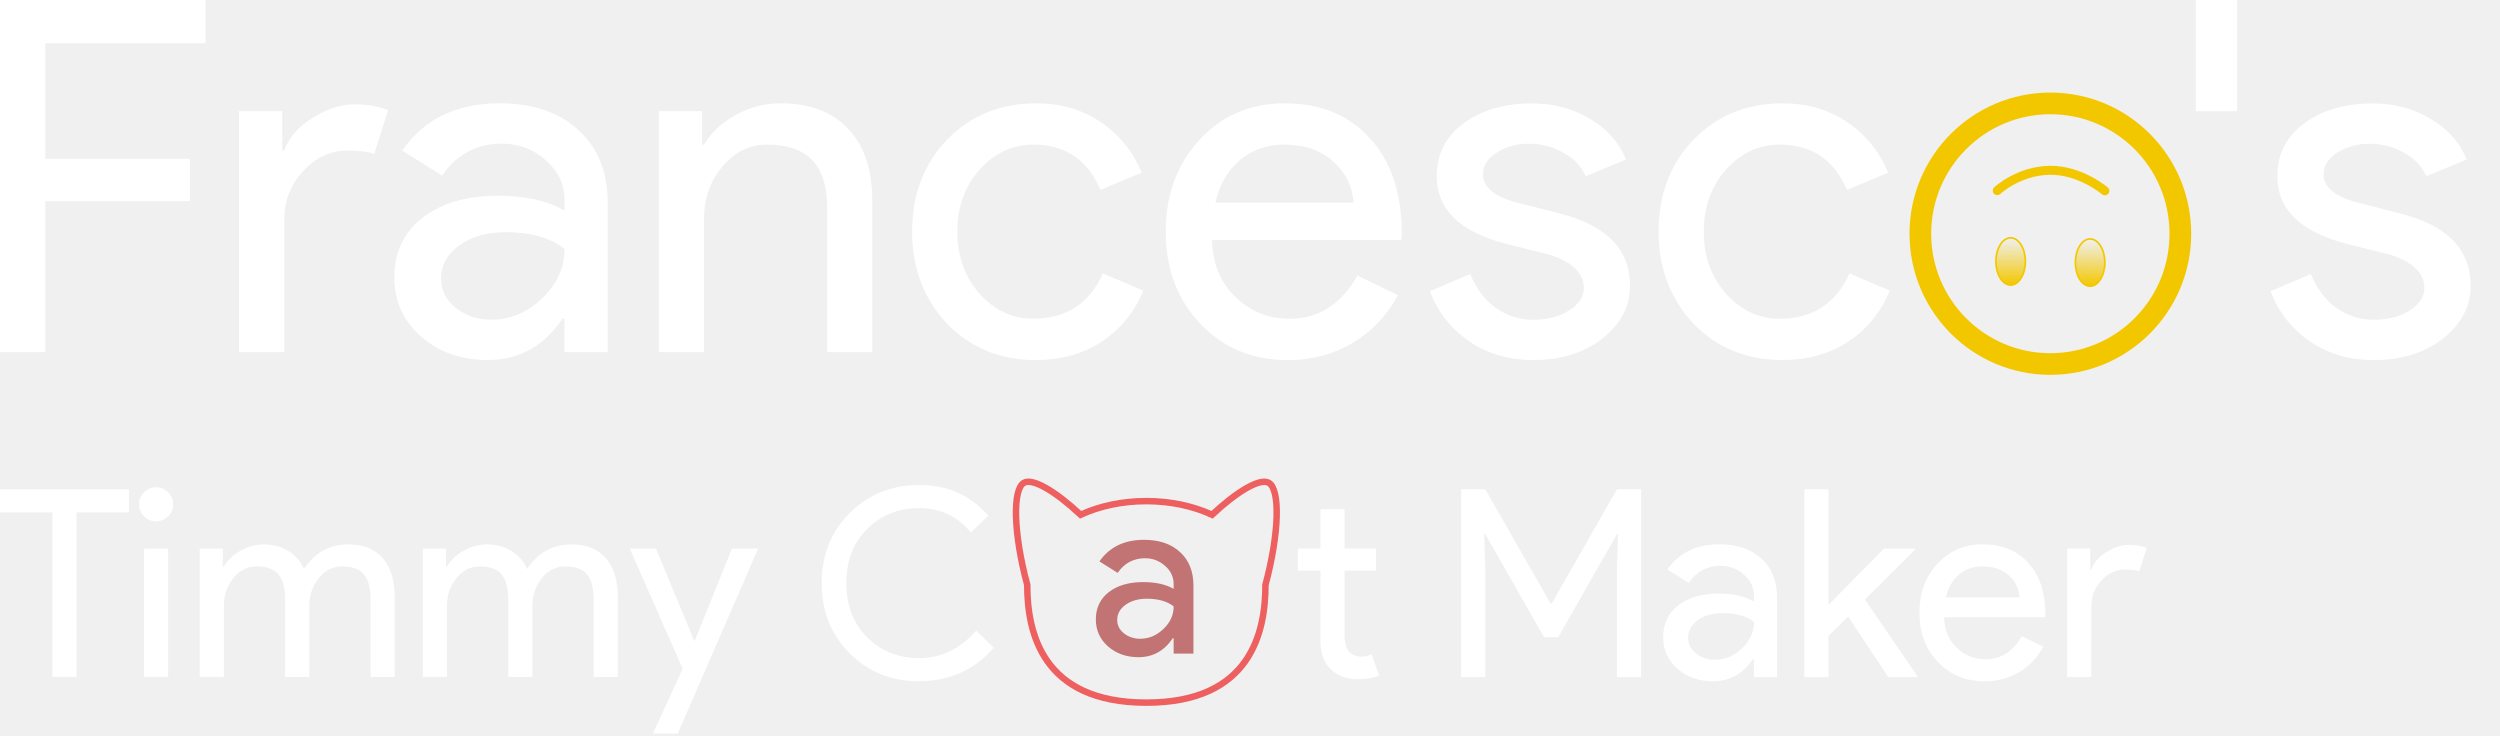
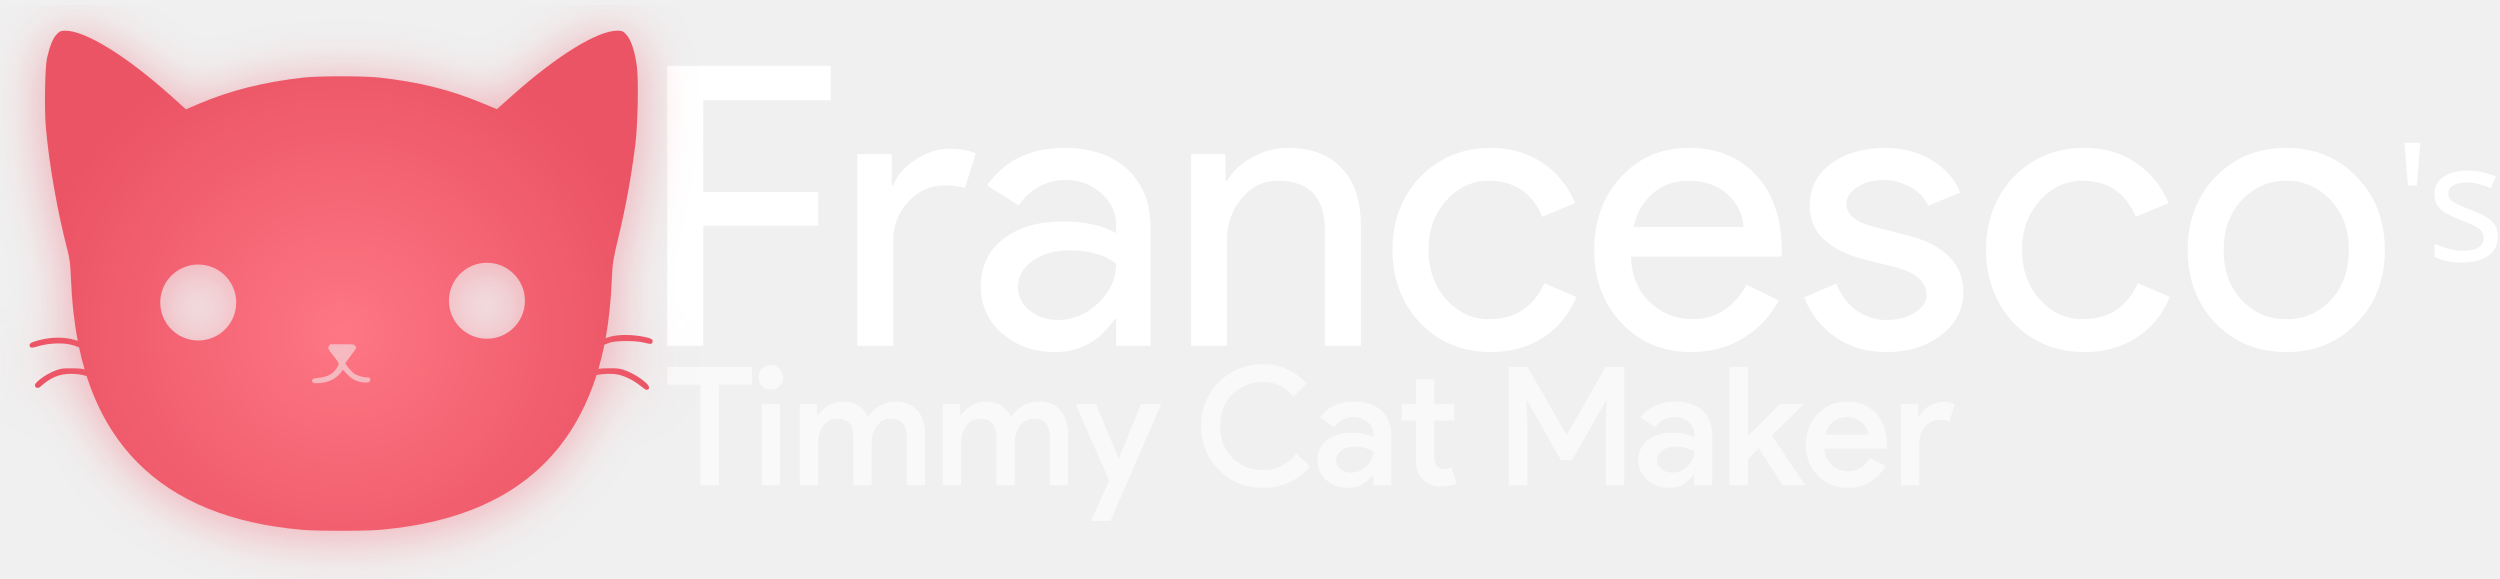
- <svg xmlns="http://www.w3.org/2000/svg" xmlns:xlink="http://www.w3.org/1999/xlink" width="425" height="125" viewBox="0 0 210 297" version="1.1" id="svg8">
-   <defs id="defs2">
-     <rect id="rect63" height="21.01" width="71.969" y="33.079" x="1.639" />
-     <rect id="rect1025" height="255.06" width="248.788" y="162.881" x="155.396" />
-     <rect id="rect19" height="46.398" width="196.817" y="141.065" x="7.109" />
-     <linearGradient xlink:href="#linearGradient887" id="linearGradient889" x1="157.645" y1="163.7" x2="157.66" y2="160.31" gradientUnits="userSpaceOnUse" gradientTransform="matrix(0.4598292,0,0,0.4598292,-0.04898124,-47.75449)" />
-     <linearGradient id="linearGradient887">
-       <stop style="stop-color:#f3c700;stop-opacity:1;" offset="0" id="stop883" />
-       <stop style="stop-color:#f3c700;stop-opacity:0;" offset="1" id="stop885" />
+ <svg xmlns="http://www.w3.org/2000/svg" xmlns:xlink="http://www.w3.org/1999/xlink" width="605" height="140" viewBox="0 0 210 297" version="1.1" id="svg81">
+   <defs id="defs75">
+     <linearGradient id="linearGradient997">
+       <stop id="stop993" offset="0" style="stop-color:#fe7684;stop-opacity:1" />
+       <stop id="stop995" offset="1" style="stop-color:#eb5465;stop-opacity:1" />
    </linearGradient>
-     <linearGradient gradientUnits="userSpaceOnUse" y2="160.31" x2="157.66" y1="163.7" x1="157.645" id="linearGradient889-7" xlink:href="#linearGradient887" gradientTransform="matrix(0.4598292,0,0,0.4598292,-2.666752,-47.79105)" />
+     <filter style="color-interpolation-filters:sRGB;" id="filter1887">
+       <feFlood flood-opacity="0.498" flood-color="rgb(0,0,0)" result="flood" id="feFlood1877" />
+       <feComposite in="SourceGraphic" in2="flood" operator="in" result="composite1" id="feComposite1879" />
+       <feGaussianBlur in="composite1" stdDeviation="22.755" result="blur" id="feGaussianBlur1881" />
+       <feOffset dx="4.57967e-15" dy="6" result="offset" id="feOffset1883" />
+       <feComposite in="SourceGraphic" in2="offset" operator="over" result="composite2" id="feComposite1885" />
+     </filter>
+     <filter id="filter1887-8" style="color-interpolation-filters:sRGB">
+       <feFlood id="feFlood1877-8" result="flood" flood-color="rgb(0,0,0)" flood-opacity="0.498" />
+       <feComposite id="feComposite1879-6" result="composite1" operator="in" in2="flood" in="SourceGraphic" />
+       <feGaussianBlur id="feGaussianBlur1881-8" result="blur" stdDeviation="22.755" in="composite1" />
+       <feOffset id="feOffset1883-4" result="offset" dy="6" dx="4.57967e-15" />
+       <feComposite id="feComposite1885-4" result="composite2" operator="over" in2="offset" in="SourceGraphic" />
+     </filter>
+     <filter style="color-interpolation-filters:sRGB" id="filter1887-8-5">
+       <feFlood flood-opacity="0.498" flood-color="rgb(0,0,0)" result="flood" id="feFlood1877-8-4" />
+       <feComposite in="SourceGraphic" in2="flood" operator="in" result="composite1" id="feComposite1879-6-8" />
+       <feGaussianBlur in="composite1" stdDeviation="22.755" result="blur" id="feGaussianBlur1881-8-3" />
+       <feOffset dx="4.57967e-15" dy="6" result="offset" id="feOffset1883-4-6" />
+       <feComposite in="SourceGraphic" in2="offset" operator="over" result="composite2" id="feComposite1885-4-5" />
+     </filter>
+     <radialGradient gradientUnits="userSpaceOnUse" gradientTransform="matrix(0,-0.9642922,0.9968838,2.3374657e-8,-7.592465,160.1692)" r="75.402" fy="90.826" fx="82.735" cy="90.826" cx="82.735" id="radialGradient999" xlink:href="#linearGradient997" />
+     <filter id="filter1026" style="color-interpolation-filters:sRGB;">
+       <feFlood id="feFlood1016" result="flood" flood-color="rgb(0,0,0)" flood-opacity="0.498" />
+       <feComposite id="feComposite1018" result="composite1" operator="in" in2="flood" in="SourceGraphic" />
+       <feGaussianBlur id="feGaussianBlur1020" result="blur" stdDeviation="6.587" in="composite1" />
+       <feOffset id="feOffset1022" result="offset" dy="1.2" dx="4.57967e-15" />
+       <feComposite id="feComposite1024" result="composite2" operator="over" in2="offset" in="SourceGraphic" />
+     </filter>
  </defs>
  <g id="layer1">
-     <g transform="matrix(5.872635,0,0,5.872635,-420.9375,1.3863858e-5)" style="font-style:normal;font-variant:normal;font-weight:normal;font-stretch:normal;font-size:18.795px;line-height:1.25;font-family:'Product Sans';-inkscape-font-specification:'Product Sans';fill:#ffffff;stroke-width:0.881" id="text25" aria-label="Lottie Cat Maker">
-       <g style="font-size:8.991px;line-height:1.25;font-family:'Product Sans';-inkscape-font-specification:'Product Sans';white-space:pre;shape-inside:url(#rect63)" id="text61" transform="matrix(2.087732,0,0,2.087732,-3.871599,-37.75959)" aria-label="Timmy">
-         <ellipse ry="4.293" rx="4.283" cy="25.786" cx="71.119" id="path847" style="fill:#ffffff;fill-opacity:0;fill-rule:evenodd;stroke:#f3c700;stroke-width:0.714;stroke-linecap:round;stroke-linejoin:round;stroke-miterlimit:4;stroke-dasharray:none;stroke-opacity:1" />
-         <ellipse style="fill:url(#linearGradient889);fill-opacity:1;fill-rule:evenodd;stroke:#f3c700;stroke-width:0.056;stroke-linecap:round;stroke-linejoin:round;stroke-miterlimit:4;stroke-dasharray:none;stroke-opacity:1" id="path859-5" cx="72.429" cy="26.737" rx="0.485" ry="0.778" />
-         <path id="path1124" d="m 69.37,24.366 c 0,0 0.705,-0.66 1.743,-0.669 0.998,-0.009 1.801,0.676 1.801,0.676 v 0" style="fill:none;stroke:#f3c700;stroke-width:0.296;stroke-linecap:round;stroke-linejoin:round;stroke-miterlimit:4;stroke-dasharray:none;stroke-opacity:1" />
-         <path style="font-style:normal;font-variant:normal;font-weight:normal;font-stretch:normal;font-size:8.991px;line-height:1.25;font-family:'Product Sans';-inkscape-font-specification:'Product Sans';white-space:pre;shape-inside:url(#rect63);fill:#ffffff;stroke-width:0.846" d="M 6.091,34.968 V 40.388 H 5.297 V 34.968 H 3.57 v -0.76 h 4.247 v 0.76 z" id="path67" />
-         <path style="font-style:normal;font-variant:normal;font-weight:normal;font-stretch:normal;font-size:8.991px;line-height:1.25;font-family:'Product Sans';-inkscape-font-specification:'Product Sans';white-space:pre;shape-inside:url(#rect63);fill:#ffffff;stroke-width:0.846" d="m 9.274,34.7 q 0,0.233 -0.164,0.397 -0.164,0.164 -0.397,0.164 -0.233,0 -0.397,-0.164 -0.164,-0.164 -0.164,-0.397 0,-0.233 0.164,-0.397 0.164,-0.164 0.397,-0.164 0.233,0 0.397,0.164 0.164,0.164 0.164,0.397 z m -0.164,1.459 v 4.229 h -0.794 v -4.229 z" id="path69" />
-         <path style="font-style:normal;font-variant:normal;font-weight:normal;font-stretch:normal;font-size:8.991px;line-height:1.25;font-family:'Product Sans';-inkscape-font-specification:'Product Sans';white-space:pre;shape-inside:url(#rect63);fill:#ffffff;stroke-width:0.846" d="m 10.945,40.388 h -0.794 v -4.229 h 0.76 v 0.587 h 0.035 q 0.181,-0.311 0.552,-0.518 0.38,-0.207 0.751,-0.207 0.466,0 0.82,0.216 0.354,0.216 0.518,0.596 0.527,-0.811 1.459,-0.811 0.734,0 1.131,0.449 0.397,0.449 0.397,1.277 v 2.641 h -0.794 v -2.52 q 0,-0.596 -0.216,-0.854 -0.216,-0.268 -0.725,-0.268 -0.457,0 -0.768,0.388 -0.311,0.388 -0.311,0.915 v 2.339 H 12.965 v -2.52 q 0,-0.596 -0.216,-0.854 -0.216,-0.268 -0.725,-0.268 -0.457,0 -0.768,0.388 -0.311,0.388 -0.311,0.915 z" id="path71" />
-         <path style="font-style:normal;font-variant:normal;font-weight:normal;font-stretch:normal;font-size:8.991px;line-height:1.25;font-family:'Product Sans';-inkscape-font-specification:'Product Sans';white-space:pre;shape-inside:url(#rect63);fill:#ffffff;stroke-width:0.846" d="m 18.295,40.388 h -0.794 v -4.229 h 0.76 v 0.587 h 0.035 q 0.181,-0.311 0.552,-0.518 0.38,-0.207 0.751,-0.207 0.466,0 0.82,0.216 0.354,0.216 0.518,0.596 0.527,-0.811 1.459,-0.811 0.734,0 1.131,0.449 0.397,0.449 0.397,1.277 v 2.641 h -0.794 v -2.52 q 0,-0.596 -0.216,-0.854 -0.216,-0.268 -0.725,-0.268 -0.457,0 -0.768,0.388 -0.311,0.388 -0.311,0.915 v 2.339 H 20.315 v -2.52 q 0,-0.596 -0.216,-0.854 -0.216,-0.268 -0.725,-0.268 -0.457,0 -0.768,0.388 -0.311,0.388 -0.311,0.915 z" id="path73" />
-         <path style="font-style:normal;font-variant:normal;font-weight:normal;font-stretch:normal;font-size:8.991px;line-height:1.25;font-family:'Product Sans';-inkscape-font-specification:'Product Sans';white-space:pre;shape-inside:url(#rect63);fill:#ffffff;stroke-width:0.846" d="m 28.548,36.159 -2.65,6.094 h -0.82 l 0.984,-2.132 -1.744,-3.962 h 0.863 l 1.26,3.038 h 0.017 l 1.226,-3.038 z" id="path75" />
-         <path d="m 33.855,40.531 q -1.374,0 -2.299,-0.925 -0.916,-0.925 -0.916,-2.308 0,-1.383 0.916,-2.299 0.916,-0.933 2.299,-0.933 1.4,0 2.273,1.011 l -0.57,0.553 q -0.665,-0.804 -1.703,-0.804 -1.028,0 -1.72,0.691 -0.683,0.683 -0.683,1.78 0,1.098 0.683,1.78 0.691,0.691 1.72,0.691 1.08,0 1.875,-0.907 l 0.579,0.562 q -0.441,0.527 -1.08,0.821 -0.64,0.285 -1.374,0.285 z" style="font-style:normal;font-variant:normal;font-weight:normal;font-stretch:normal;font-size:18.795px;line-height:1.25;font-family:'Product Sans';-inkscape-font-specification:'Product Sans';fill:#ffffff;stroke-width:0.405" id="path925" />
-         <path d="m 48.282,40.462 q -0.519,0 -0.864,-0.32 -0.337,-0.32 -0.346,-0.89 v -2.368 h -0.743 v -0.726 h 0.743 v -1.296 h 0.795 v 1.296 h 1.037 v 0.726 h -1.037 v 2.109 q 0,0.423 0.164,0.579 0.164,0.147 0.372,0.147 0.095,0 0.181,-0.017 0.095,-0.026 0.173,-0.06 l 0.251,0.709 q -0.311,0.112 -0.726,0.112 z" style="font-style:normal;font-variant:normal;font-weight:normal;font-stretch:normal;font-size:18.795px;line-height:1.25;font-family:'Product Sans';-inkscape-font-specification:'Product Sans';fill:#ffffff;stroke-width:0.405" id="path929" />
-         <path d="m 52.502,40.393 h -0.795 v -6.188 h 0.795 l 2.152,3.768 h 0.035 l 2.152,-3.768 h 0.795 v 6.188 h -0.795 v -3.673 l 0.035,-1.037 h -0.035 l -1.936,3.396 h -0.467 l -1.936,-3.396 h -0.035 l 0.035,1.037 z" style="font-style:normal;font-variant:normal;font-weight:normal;font-stretch:normal;font-size:18.795px;line-height:1.25;font-family:'Product Sans';-inkscape-font-specification:'Product Sans';fill:#ffffff;stroke-width:0.405" id="path931" />
-         <path d="m 59.186,39.096 q 0,0.311 0.259,0.519 0.268,0.207 0.622,0.207 0.501,0 0.89,-0.372 0.398,-0.372 0.398,-0.873 -0.372,-0.294 -1.037,-0.294 -0.484,0 -0.812,0.233 -0.32,0.233 -0.32,0.579 z m 1.028,-3.077 q 0.882,0 1.391,0.475 0.51,0.467 0.51,1.288 v 2.61 h -0.761 v -0.588 h -0.035 q -0.493,0.726 -1.314,0.726 -0.7,0 -1.175,-0.415 -0.467,-0.415 -0.467,-1.037 0,-0.657 0.493,-1.046 0.501,-0.389 1.331,-0.389 0.709,0 1.167,0.259 v -0.181 q 0,-0.415 -0.328,-0.7 -0.328,-0.294 -0.769,-0.294 -0.665,0 -1.054,0.562 l -0.7,-0.441 q 0.579,-0.83 1.711,-0.83 z" style="font-style:normal;font-variant:normal;font-weight:normal;font-stretch:normal;font-size:18.795px;line-height:1.25;font-family:'Product Sans';-inkscape-font-specification:'Product Sans';fill:#ffffff;stroke-width:0.405" id="path933" />
-         <path d="m 66.737,40.393 h -0.959 l -1.322,-1.996 -0.648,0.64 v 1.357 h -0.795 v -6.188 h 0.795 v 3.811 l 1.832,-1.858 h 1.02 v 0.035 l -1.651,1.642 1.728,2.524 z" style="font-style:normal;font-variant:normal;font-weight:normal;font-stretch:normal;font-size:18.795px;line-height:1.25;font-family:'Product Sans';-inkscape-font-specification:'Product Sans';fill:#ffffff;stroke-width:0.405" id="path935" />
-         <path d="m 68.948,40.531 q -0.933,0 -1.538,-0.64 -0.605,-0.64 -0.605,-1.616 0,-0.968 0.588,-1.607 0.588,-0.648 1.504,-0.648 0.942,0 1.495,0.614 0.562,0.605 0.562,1.703 l -0.009,0.086 h -3.327 q 0.017,0.622 0.415,1.003 0.398,0.38 0.951,0.38 0.761,0 1.193,-0.761 l 0.709,0.346 q -0.285,0.536 -0.795,0.838 -0.501,0.302 -1.141,0.302 z m -1.27,-2.766 h 2.429 q -0.035,-0.441 -0.363,-0.726 -0.32,-0.294 -0.864,-0.294 -0.449,0 -0.778,0.277 -0.32,0.277 -0.423,0.743 z" style="font-style:normal;font-variant:normal;font-weight:normal;font-stretch:normal;font-size:18.795px;line-height:1.25;font-family:'Product Sans';-inkscape-font-specification:'Product Sans';fill:#ffffff;stroke-width:0.405" id="path937" />
-         <path d="m 72.467,40.393 h -0.795 v -4.235 h 0.761 v 0.691 h 0.035 q 0.121,-0.337 0.493,-0.57 0.38,-0.242 0.743,-0.242 0.346,0 0.588,0.104 l -0.242,0.769 q -0.147,-0.06 -0.467,-0.06 -0.449,0 -0.786,0.363 -0.328,0.363 -0.328,0.847 z" style="font-style:normal;font-variant:normal;font-weight:normal;font-stretch:normal;font-size:18.795px;line-height:1.25;font-family:'Product Sans';-inkscape-font-specification:'Product Sans';fill:#ffffff;stroke-width:0.405" id="path939" />
-         <g style="font-style:normal;font-variant:normal;font-weight:normal;font-stretch:normal;font-size:18.795px;line-height:1.25;font-family:'Product Sans';-inkscape-font-specification:'Product Sans';fill:#ffffff;stroke-width:0.881" id="g1021" transform="matrix(0.05819386,0,0,0.05819386,45.14434,111.4131)">
-           <g aria-label="a" id="text1023" style="font-style:normal;font-variant:normal;font-weight:normal;font-stretch:normal;font-size:200.703px;line-height:1.25;font-family:'Product Sans';-inkscape-font-specification:'Product Sans';white-space:pre;shape-inside:url(#rect1025);fill:#c27373;fill-opacity:1" transform="matrix(0.6342548,0,0,0.6342548,-196.1484,-1453.673)">
-             <path d="m 180.083,316.705 q 0,7.225 6.021,12.042 6.222,4.817 14.451,4.817 11.641,0 20.672,-8.63 9.232,-8.63 9.232,-20.271 -8.63,-6.824 -24.084,-6.824 -11.239,0 -18.866,5.419 -7.426,5.419 -7.426,13.447 z m 23.884,-71.45 q 20.472,0 32.313,11.039 11.841,10.838 11.841,29.905 v 60.612 h -17.662 v -13.648 h -0.803 q -11.44,16.859 -30.507,16.859 -16.257,0 -27.296,-9.634 -10.838,-9.634 -10.838,-24.084 0,-15.253 11.44,-24.285 11.641,-9.032 30.908,-9.032 16.458,0 27.095,6.021 v -4.215 q 0,-9.634 -7.627,-16.257 -7.627,-6.824 -17.863,-6.824 -15.454,0 -24.486,13.046 L 164.227,264.522 q 13.447,-19.267 39.739,-19.267 z" style="font-style:normal;font-variant:normal;font-weight:normal;font-stretch:normal;font-size:200.703px;font-family:'Product Sans';-inkscape-font-specification:'Product Sans';fill:#c27373;fill-opacity:1" id="path1029" />
-           </g>
-           <path id="path942" d="m 3.77,-1330.447 c 6.659,3.546 6.094,28.569 -1.774,57.814 0,26.447 -8.052,66.693 -67.431,66.693 -59.379,0 -67.431,-40.246 -67.431,-66.693 -7.869,-29.245 -8.433,-54.268 -1.774,-57.814 4.973,-2.65 17.63,4.73 31.997,18.152 10.627,-4.897 23.397,-7.734 37.209,-7.734 13.812,0 26.582,2.837 37.209,7.734 14.367,-13.422 27.024,-20.802 31.997,-18.152 z" style="fill:none;fill-opacity:1;stroke:#ee5f5f;stroke-width:3.67;stroke-miterlimit:4;stroke-dasharray:none;stroke-opacity:1" />
-           <g id="g960" />
-           <g id="g962" />
-           <g id="g964" />
-           <g id="g966" />
-           <g id="g968" />
-           <g id="g970" />
-           <g id="g972" />
-           <g id="g974" />
-           <g id="g976" />
-           <g id="g978" />
-           <g id="g980" />
-           <g id="g982" />
-           <g id="g984" />
-           <g id="g986" />
-           <g id="g988" />
-         </g>
-         <g aria-label="Francesco's " transform="matrix(1.531132,0,0,1.531132,-8.481609,-201.1497)" id="text17" style="font-style:normal;font-variant:normal;font-weight:normal;font-stretch:normal;font-size:10.583px;line-height:1.25;font-family:'Product Sans';-inkscape-font-specification:'Product Sans';white-space:pre;shape-inside:url(#rect19);fill:#ffffff;fill-opacity:1;stroke:none">
-           <path d="m 8.845,147.514 v 3.249 H 7.871 v -7.578 h 4.424 v 0.931 H 8.845 v 2.487 h 3.111 v 0.91 z" style="font-style:normal;font-variant:normal;font-weight:normal;font-stretch:normal;font-family:'Product Sans';-inkscape-font-specification:'Product Sans';fill:#ffffff" id="path27" />
-           <path d="M 13.988,150.763 H 13.014 v -5.186 h 0.931 v 0.847 h 0.042 q 0.148,-0.413 0.603,-0.698 0.466,-0.296 0.91,-0.296 0.423,0 0.72,0.127 l -0.296,0.942 q -0.18,-0.074 -0.571,-0.074 -0.55,0 -0.963,0.445 -0.402,0.445 -0.402,1.037 z" style="font-style:normal;font-variant:normal;font-weight:normal;font-stretch:normal;font-family:'Product Sans';-inkscape-font-specification:'Product Sans';fill:#ffffff" id="path29" />
-           <path d="m 17.361,149.176 q 0,0.381 0.317,0.635 0.328,0.254 0.762,0.254 0.614,0 1.09,-0.455 0.487,-0.455 0.487,-1.069 -0.455,-0.36 -1.27,-0.36 -0.593,0 -0.995,0.286 -0.392,0.286 -0.392,0.709 z m 1.259,-3.768 q 1.079,0 1.704,0.582 0.624,0.572 0.624,1.577 v 3.196 h -0.931 v -0.72 h -0.042 q -0.603,0.889 -1.609,0.889 -0.857,0 -1.439,-0.508 -0.571,-0.508 -0.571,-1.27 0,-0.804 0.603,-1.281 0.614,-0.476 1.63,-0.476 0.868,0 1.429,0.318 v -0.222 q 0,-0.508 -0.402,-0.857 -0.402,-0.36 -0.942,-0.36 -0.815,0 -1.291,0.688 l -0.857,-0.54 q 0.709,-1.016 2.095,-1.016 z" style="font-style:normal;font-variant:normal;font-weight:normal;font-stretch:normal;font-family:'Product Sans';-inkscape-font-specification:'Product Sans';fill:#ffffff" id="path31" />
-           <path d="m 22.047,145.577 h 0.931 v 0.72 h 0.042 q 0.222,-0.381 0.677,-0.635 0.466,-0.254 0.963,-0.254 0.952,0 1.46,0.55 0.519,0.54 0.519,1.545 v 3.26 H 25.667 v -3.196 q -0.032,-1.27 -1.281,-1.27 -0.582,0 -0.974,0.476 -0.392,0.466 -0.392,1.122 v 2.868 h -0.974 z" style="font-style:normal;font-variant:normal;font-weight:normal;font-stretch:normal;font-family:'Product Sans';-inkscape-font-specification:'Product Sans';fill:#ffffff" id="path33" />
-           <path d="m 30.164,150.933 q -1.154,0 -1.916,-0.783 -0.751,-0.804 -0.751,-1.979 0,-1.196 0.751,-1.979 0.762,-0.783 1.916,-0.783 0.794,0 1.386,0.402 0.593,0.392 0.889,1.09 l -0.889,0.37 q -0.413,-0.974 -1.45,-0.974 -0.667,0 -1.154,0.54 -0.476,0.54 -0.476,1.333 0,0.794 0.476,1.333 0.487,0.54 1.154,0.54 1.069,0 1.503,-0.974 l 0.868,0.37 q -0.286,0.699 -0.9,1.101 -0.603,0.392 -1.408,0.392 z" style="font-style:normal;font-variant:normal;font-weight:normal;font-stretch:normal;font-family:'Product Sans';-inkscape-font-specification:'Product Sans';fill:#ffffff" id="path35" />
-           <path d="m 35.579,150.933 q -1.143,0 -1.884,-0.783 -0.741,-0.783 -0.741,-1.979 0,-1.185 0.72,-1.968 0.72,-0.794 1.841,-0.794 1.154,0 1.831,0.751 0.688,0.741 0.688,2.085 l -0.011,0.106 h -4.075 q 0.021,0.762 0.508,1.228 0.487,0.466 1.164,0.466 0.931,0 1.46,-0.931 l 0.868,0.423 q -0.349,0.656 -0.974,1.027 -0.614,0.37 -1.397,0.37 z m -1.556,-3.387 h 2.974 q -0.042,-0.54 -0.444,-0.889 -0.392,-0.36 -1.058,-0.36 -0.55,0 -0.952,0.339 -0.392,0.339 -0.519,0.91 z" style="font-style:normal;font-variant:normal;font-weight:normal;font-stretch:normal;font-family:'Product Sans';-inkscape-font-specification:'Product Sans';fill:#ffffff" id="path37" />
-           <path d="m 42.945,149.324 q 0,0.677 -0.593,1.143 -0.593,0.466 -1.492,0.466 -0.783,0 -1.376,-0.402 -0.593,-0.413 -0.847,-1.079 l 0.868,-0.37 q 0.19,0.466 0.55,0.73 0.37,0.254 0.804,0.254 0.466,0 0.773,-0.201 0.317,-0.201 0.317,-0.476 0,-0.497 -0.762,-0.73 l -0.889,-0.222 q -1.513,-0.381 -1.513,-1.46 0,-0.709 0.571,-1.132 0.582,-0.434 1.482,-0.434 0.688,0 1.238,0.328 0.561,0.328 0.783,0.878 l -0.868,0.36 q -0.148,-0.328 -0.487,-0.508 -0.328,-0.191 -0.741,-0.191 -0.381,0 -0.688,0.191 -0.296,0.191 -0.296,0.466 0,0.445 0.836,0.635 l 0.783,0.201 q 1.545,0.381 1.545,1.556 z" style="font-style:normal;font-variant:normal;font-weight:normal;font-stretch:normal;font-family:'Product Sans';-inkscape-font-specification:'Product Sans';fill:#ffffff" id="path39" />
-           <path d="m 46.225,150.933 q -1.154,0 -1.916,-0.783 -0.751,-0.804 -0.751,-1.979 0,-1.196 0.751,-1.979 0.762,-0.783 1.916,-0.783 0.794,0 1.386,0.402 0.593,0.392 0.889,1.09 l -0.889,0.37 q -0.413,-0.974 -1.45,-0.974 -0.667,0 -1.154,0.54 -0.476,0.54 -0.476,1.333 0,0.794 0.476,1.333 0.487,0.54 1.154,0.54 1.069,0 1.503,-0.974 l 0.868,0.37 q -0.286,0.699 -0.9,1.101 -0.603,0.392 -1.408,0.392 z" style="font-style:normal;font-variant:normal;font-weight:normal;font-stretch:normal;font-family:'Product Sans';-inkscape-font-specification:'Product Sans';fill:#ffffff" id="path41" />
-           <path d="m 56.006,143.186 v 2.392 h -0.889 v -2.392 z" style="font-style:normal;font-variant:normal;font-weight:normal;font-stretch:normal;font-family:'Product Sans';-inkscape-font-specification:'Product Sans';fill:#ffffff" id="path45" />
-           <path d="m 61.032,149.324 q 0,0.677 -0.593,1.143 -0.593,0.466 -1.492,0.466 -0.783,0 -1.376,-0.402 -0.593,-0.413 -0.847,-1.079 l 0.868,-0.37 q 0.191,0.466 0.55,0.73 0.37,0.254 0.804,0.254 0.466,0 0.773,-0.201 0.317,-0.201 0.317,-0.476 0,-0.497 -0.762,-0.73 l -0.889,-0.222 q -1.513,-0.381 -1.513,-1.46 0,-0.709 0.571,-1.132 0.582,-0.434 1.482,-0.434 0.688,0 1.238,0.328 0.561,0.328 0.783,0.878 l -0.868,0.36 q -0.148,-0.328 -0.487,-0.508 -0.328,-0.191 -0.741,-0.191 -0.381,0 -0.688,0.191 -0.296,0.191 -0.296,0.466 0,0.445 0.836,0.635 l 0.783,0.201 q 1.545,0.381 1.545,1.556 z" style="font-style:normal;font-variant:normal;font-weight:normal;font-stretch:normal;font-family:'Product Sans';-inkscape-font-specification:'Product Sans';fill:#ffffff" id="path47" />
-         </g>
-         <ellipse ry="0.778" rx="0.485" cy="26.7" cx="69.811" id="path859-5-3" style="fill:url(#linearGradient889-7);fill-opacity:1;fill-rule:evenodd;stroke:#f3c700;stroke-width:0.056;stroke-linecap:round;stroke-linejoin:round;stroke-miterlimit:4;stroke-dasharray:none;stroke-opacity:1" />
-       </g>
+     <g transform="matrix(0.8571429,0,0,0.8571429,24.85187,21.09872)" aria-label="Francesco" id="text85" style="font-size:234.246px;line-height:1.25;font-family:'Product Sans';-inkscape-font-specification:'Product Sans';fill:#ffffff;stroke-width:5.856">
+       <path d="m -233.979,110.588 v 71.914 h -21.551 V 14.781 h 97.915 v 20.614 h -76.364 v 55.048 h 68.868 V 110.588 Z" style="fill:#ffffff;stroke-width:5.856" id="path1165" />
+       <path d="m -120.146,182.502 h -21.551 V 67.721 h 20.614 v 18.74 h 0.937 q 3.279,-9.136 13.352,-15.46 10.307,-6.559 20.145,-6.559 9.37,0 15.929,2.811 l -6.559,20.848 q -3.982,-1.64 -12.649,-1.64 -12.181,0 -21.316,9.838 -8.901,9.838 -8.901,22.956 z" style="fill:#ffffff;stroke-width:5.856" id="path1167" />
+       <path d="m -45.48,147.365 q 0,8.433 7.027,14.055 7.262,5.622 16.866,5.622 13.586,0 24.127,-10.073 10.775,-10.073 10.775,-23.659 -10.073,-7.964 -28.11,-7.964 -13.118,0 -22.019,6.325 -8.667,6.325 -8.667,15.694 z m 27.875,-83.392 q 23.893,0 37.714,12.884 13.821,12.649 13.821,34.903 v 70.742 H 13.316 V 166.573 H 12.379 q -13.352,19.677 -35.605,19.677 -18.974,0 -31.857,-11.244 -12.649,-11.244 -12.649,-28.11 0,-17.803 13.352,-28.344 13.586,-10.541 36.074,-10.541 19.208,0 31.623,7.027 v -4.919 q 0,-11.244 -8.901,-18.974 -8.901,-7.964 -20.848,-7.964 -18.037,0 -28.578,15.226 L -63.986,86.461 q 15.694,-22.488 46.381,-22.488 z" style="fill:#ffffff;stroke-width:5.856" id="path1169" />
+       <path d="m 58.236,67.721 h 20.614 v 15.929 h 0.937 q 4.919,-8.433 14.992,-14.055 10.307,-5.622 21.316,-5.622 21.082,0 32.326,12.181 11.478,11.947 11.478,34.2 v 72.148 h -21.551 v -70.742 q -0.703,-28.11 -28.344,-28.11 -12.884,0 -21.551,10.541 -8.667,10.307 -8.667,24.83 v 63.481 H 58.236 Z" style="fill:#ffffff;stroke-width:5.856" id="path1171" />
+       <path d="m 237.895,186.249 q -25.533,0 -42.399,-17.334 -16.631,-17.803 -16.631,-43.804 0,-26.47 16.631,-43.804 16.866,-17.334 42.399,-17.334 17.568,0 30.686,8.901 13.118,8.667 19.677,24.127 l -19.677,8.199 q -9.136,-21.551 -32.092,-21.551 -14.758,0 -25.533,11.947 -10.541,11.947 -10.541,29.515 0,17.568 10.541,29.515 10.775,11.947 25.533,11.947 23.659,0 33.263,-21.551 l 19.208,8.199 q -6.325,15.46 -19.911,24.362 -13.352,8.667 -31.155,8.667 z" style="fill:#ffffff;stroke-width:5.856" id="path1173" />
+       <path d="m 357.741,186.249 q -25.299,0 -41.696,-17.334 -16.397,-17.334 -16.397,-43.804 0,-26.236 15.929,-43.57 15.929,-17.568 40.759,-17.568 25.533,0 40.525,16.631 15.226,16.397 15.226,46.146 l -0.234,2.342 h -90.185 q 0.468,16.866 11.244,27.173 10.775,10.307 25.767,10.307 20.614,0 32.326,-20.614 l 19.208,9.37 q -7.73,14.523 -21.551,22.722 -13.586,8.199 -30.92,8.199 z m -34.434,-74.959 h 65.823 q -0.937,-11.947 -9.838,-19.677 -8.667,-7.964 -23.425,-7.964 -12.181,0 -21.082,7.496 -8.667,7.496 -11.478,20.145 z" style="fill:#ffffff;stroke-width:5.856" id="path1175" />
+       <path d="m 520.78,150.644 q 0,14.992 -13.118,25.299 -13.118,10.307 -33.029,10.307 -17.334,0 -30.452,-8.901 -13.118,-9.136 -18.74,-23.893 l 19.208,-8.199 q 4.216,10.307 12.181,16.163 8.199,5.622 17.803,5.622 10.307,0 17.1,-4.451 7.027,-4.451 7.027,-10.541 0,-11.01 -16.866,-16.163 l -19.677,-4.919 q -33.497,-8.433 -33.497,-32.326 0,-15.694 12.649,-25.064 12.884,-9.604 32.794,-9.604 15.226,0 27.407,7.262 12.415,7.262 17.334,19.442 l -19.208,7.964 q -3.279,-7.262 -10.775,-11.244 -7.262,-4.216 -16.397,-4.216 -8.433,0 -15.226,4.216 -6.559,4.216 -6.559,10.307 0,9.838 18.505,14.055 l 17.334,4.451 q 34.2,8.433 34.2,34.434 z" style="fill:#ffffff;stroke-width:5.856" id="path1177" />
+       <path d="m 593.382,186.249 q -25.533,0 -42.399,-17.334 -16.631,-17.803 -16.631,-43.804 0,-26.47 16.631,-43.804 16.866,-17.334 42.399,-17.334 17.568,0 30.686,8.901 13.118,8.667 19.677,24.127 l -19.677,8.199 q -9.136,-21.551 -32.092,-21.551 -14.758,0 -25.533,11.947 -10.541,11.947 -10.541,29.515 0,17.568 10.541,29.515 10.775,11.947 25.533,11.947 23.659,0 33.263,-21.551 l 19.208,8.199 q -6.325,15.46 -19.911,24.362 -13.352,8.667 -31.155,8.667 z" style="fill:#ffffff;stroke-width:5.856" id="path1179" />
+       <path d="m 655.135,125.111 q 0,-26.47 16.631,-43.804 16.866,-17.334 42.399,-17.334 25.533,0 42.164,17.334 16.866,17.334 16.866,43.804 0,26.704 -16.866,43.804 -16.631,17.334 -42.164,17.334 -25.533,0 -42.399,-17.334 -16.631,-17.334 -16.631,-43.804 z m 21.551,0 q 0,18.505 10.775,29.983 10.775,11.478 26.704,11.478 15.929,0 26.704,-11.478 10.775,-11.478 10.775,-29.983 0,-18.271 -10.775,-29.749 -11.01,-11.712 -26.704,-11.712 -15.694,0 -26.704,11.712 -10.775,11.478 -10.775,29.749 z" style="fill:#ffffff;stroke-width:5.856" id="path1181" />
    </g>
+     <text id="text89" y="133.924" x="692.212" style="font-size:84.857px;line-height:1.25;font-family:'Product Sans';-inkscape-font-specification:'Product Sans';fill:#ffffff;stroke-width:2.121" xml:space="preserve">
+       <tspan style="fill:#ffffff;stroke-width:2.121" y="133.924" x="692.212" id="tspan87">'s</tspan>
+     </text>
+     <g transform="matrix(0.8571429,0,0,0.8571429,24.85187,21.09872)" aria-label="Timmy Cat Maker" id="text93" style="font-size:99px;line-height:1.25;font-family:'Product Sans';-inkscape-font-specification:'Product Sans';fill:#ffffff;fill-opacity:0.605;stroke-width:2.475">
+       <path d="m -235.729,265.987 v -60.192 h -19.8 v -10.692 h 50.787 v 10.692 h -19.8 v 60.192 z" style="font-style:normal;font-variant:normal;font-weight:normal;font-stretch:normal;font-family:'Product Sans Medium';-inkscape-font-specification:'Product Sans Medium, ';fill:#ffffff;fill-opacity:0.605;stroke-width:2.475" id="path1184" />
+       <path d="m -193.432,208.864 q -3.168,0 -5.346,-2.178 -2.079,-2.178 -2.079,-5.247 0,-3.069 2.079,-5.247 2.178,-2.178 5.346,-2.178 3.069,0 5.148,2.178 2.178,2.178 2.178,5.247 0,3.069 -2.178,5.247 -2.079,2.178 -5.148,2.178 z m -5.544,57.123 v -48.51 h 10.989 v 48.51 z" style="font-style:normal;font-variant:normal;font-weight:normal;font-stretch:normal;font-family:'Product Sans Medium';-inkscape-font-specification:'Product Sans Medium, ';fill:#ffffff;fill-opacity:0.605;stroke-width:2.475" id="path1186" />
+       <path d="m -176.178,217.477 h 10.395 v 6.534 h 0.594 q 2.277,-3.564 6.336,-5.841 4.059,-2.277 8.613,-2.277 5.445,0 9.306,2.574 3.96,2.475 5.742,6.534 2.475,-3.861 6.633,-6.435 4.158,-2.673 9.999,-2.673 4.455,0 7.722,1.485 3.267,1.386 5.346,3.96 2.178,2.574 3.267,6.237 1.089,3.564 1.089,8.019 v 30.393 h -10.989 v -28.512 q 0,-6.336 -2.475,-8.811 -2.376,-2.574 -7.029,-2.574 -2.673,0 -4.851,1.188 -2.079,1.188 -3.564,3.267 -1.485,1.98 -2.277,4.653 -0.792,2.673 -0.792,5.643 v 25.146 H -144.102 v -28.512 q 0,-6.336 -2.574,-8.811 -2.475,-2.574 -7.227,-2.574 -2.574,0 -4.653,1.188 -2.079,1.188 -3.564,3.267 -1.485,1.98 -2.277,4.653 -0.792,2.673 -0.792,5.643 v 25.146 h -10.989 z" style="font-style:normal;font-variant:normal;font-weight:normal;font-stretch:normal;font-family:'Product Sans Medium';-inkscape-font-specification:'Product Sans Medium, ';fill:#ffffff;fill-opacity:0.605;stroke-width:2.475" id="path1188" />
+       <path d="m -90.52,217.477 h 10.395 v 6.534 h 0.594 q 2.277,-3.564 6.336,-5.841 4.059,-2.277 8.613,-2.277 5.445,0 9.306,2.574 3.96,2.475 5.742,6.534 2.475,-3.861 6.633,-6.435 4.158,-2.673 9.999,-2.673 4.455,0 7.722,1.485 3.267,1.386 5.346,3.96 2.178,2.574 3.267,6.237 1.089,3.564 1.089,8.019 v 30.393 h -10.989 v -28.512 q 0,-6.336 -2.475,-8.811 -2.376,-2.574 -7.029,-2.574 -2.673,0 -4.851,1.188 -2.079,1.188 -3.564,3.267 -1.485,1.98 -2.277,4.653 -0.792,2.673 -0.792,5.643 v 25.146 h -10.989 v -28.512 q 0,-6.336 -2.574,-8.811 -2.475,-2.574 -7.227,-2.574 -2.574,0 -4.653,1.188 -2.079,1.188 -3.564,3.267 -1.485,1.98 -2.277,4.653 -0.792,2.673 -0.792,5.643 v 25.146 H -90.52 Z" style="font-style:normal;font-variant:normal;font-weight:normal;font-stretch:normal;font-family:'Product Sans Medium';-inkscape-font-specification:'Product Sans Medium, ';fill:#ffffff;fill-opacity:0.605;stroke-width:2.475" id="path1190" />
+       <path d="M 9.219,263.215 -10.977,217.477 H 1.299 L 14.664,249.652 h 0.495 L 28.128,217.477 H 40.305 L 9.912,287.371 H -1.77 Z" style="font-style:normal;font-variant:normal;font-weight:normal;font-stretch:normal;font-family:'Product Sans Medium';-inkscape-font-specification:'Product Sans Medium, ';fill:#ffffff;fill-opacity:0.605;stroke-width:2.475" id="path1192" />
+       <path d="M 40.641,265.987 Z" style="font-style:normal;font-variant:normal;font-weight:normal;font-stretch:normal;font-family:'Product Sans Medium';-inkscape-font-specification:'Product Sans Medium, ';fill:#ffffff;fill-opacity:0.605;stroke-width:2.475" id="path1194" />
+       <path d="m 129.461,254.8 q -5.049,5.94 -12.177,9.405 -7.128,3.366 -16.038,3.366 -7.92,0 -14.652,-2.772 -6.732,-2.871 -11.781,-7.821 -4.95,-5.049 -7.821,-11.781 -2.772,-6.732 -2.772,-14.652 0,-7.821 2.772,-14.553 2.871,-6.831 7.821,-11.781 5.049,-5.049 11.781,-7.821 6.732,-2.871 14.652,-2.871 8.217,0 14.751,3.069 6.534,2.97 11.484,8.514 l -7.92,7.722 q -3.564,-4.257 -8.019,-6.435 -4.356,-2.178 -10.296,-2.178 -5.247,0 -9.999,1.881 -4.653,1.782 -8.118,5.247 -3.465,3.366 -5.544,8.316 -1.98,4.851 -1.98,10.89 0,6.039 1.98,10.989 2.079,4.851 5.544,8.316 3.465,3.366 8.118,5.247 4.752,1.782 9.999,1.782 6.336,0 11.286,-2.574 4.95,-2.673 8.811,-7.326 z" style="font-style:normal;font-variant:normal;font-weight:normal;font-stretch:normal;font-family:'Product Sans Medium';-inkscape-font-specification:'Product Sans Medium, ';fill:#ffffff;fill-opacity:0.605;stroke-width:2.475" id="path1196" />
+       <path d="m 167.367,260.047 h -0.594 q -2.178,2.871 -5.643,5.247 -3.465,2.277 -8.811,2.277 -3.861,0 -7.227,-1.287 -3.366,-1.188 -5.841,-3.366 -2.475,-2.277 -3.96,-5.247 -1.386,-3.069 -1.386,-6.732 0,-3.861 1.485,-6.93 1.584,-3.069 4.257,-5.148 2.772,-2.079 6.534,-3.168 3.762,-1.188 8.118,-1.188 4.851,0 8.118,0.99 3.267,0.891 4.95,1.683 v -1.881 q 0,-2.178 -0.99,-4.059 -0.891,-1.881 -2.574,-3.168 -1.584,-1.386 -3.663,-2.079 -2.079,-0.792 -4.356,-0.792 -3.663,0 -6.633,1.485 -2.871,1.386 -5.148,4.554 l -8.712,-5.742 q 3.465,-4.752 8.613,-7.128 5.148,-2.475 11.682,-2.475 10.791,0 16.632,5.346 5.94,5.346 5.94,15.246 v 29.502 h -10.791 z m 0,-14.256 q -2.178,-1.287 -4.851,-2.079 -2.673,-0.792 -6.138,-0.792 -5.148,0 -8.217,2.376 -3.069,2.376 -3.069,5.742 0,1.782 0.792,3.168 0.792,1.287 1.98,2.277 1.287,0.99 2.871,1.485 1.683,0.495 3.366,0.495 2.673,0 5.049,-0.99 2.475,-1.089 4.257,-2.772 1.782,-1.782 2.871,-4.059 1.089,-2.277 1.089,-4.851 z" style="font-style:normal;font-variant:normal;font-weight:normal;font-stretch:normal;font-family:'Product Sans Medium';-inkscape-font-specification:'Product Sans Medium, ';fill:#ffffff;fill-opacity:0.605;stroke-width:2.475" id="path1198" />
+       <path d="m 192.876,227.179 h -8.514 v -9.702 h 8.514 V 202.627 h 10.989 v 14.85 h 11.979 v 9.702 H 203.865 V 248.761 q 0,1.782 0.396,3.267 0.396,1.485 1.188,2.475 1.683,1.881 4.257,1.881 1.584,0 2.475,-0.198 0.891,-0.297 1.881,-0.792 l 3.366,9.702 q -2.079,0.792 -4.356,1.188 -2.277,0.495 -5.148,0.495 -3.465,0 -6.138,-1.089 -2.673,-1.089 -4.653,-2.97 -4.257,-4.257 -4.257,-11.583 z" style="font-style:normal;font-variant:normal;font-weight:normal;font-stretch:normal;font-family:'Product Sans Medium';-inkscape-font-specification:'Product Sans Medium, ';fill:#ffffff;fill-opacity:0.605;stroke-width:2.475" id="path1200" />
+       <path d="M 219.498,265.987 Z" style="font-style:normal;font-variant:normal;font-weight:normal;font-stretch:normal;font-family:'Product Sans Medium';-inkscape-font-specification:'Product Sans Medium, ';fill:#ffffff;fill-opacity:0.605;stroke-width:2.475" id="path1202" />
+       <path d="m 248.476,195.103 h 11.187 l 23.166,40.293 h 0.594 l 23.166,-40.293 h 11.088 v 70.884 H 306.588 v -38.511 l 0.594,-11.88 h -0.594 L 286.392,250.939 h -6.633 L 259.663,215.596 h -0.594 l 0.594,11.88 v 38.511 h -11.187 z" style="font-style:normal;font-variant:normal;font-weight:normal;font-stretch:normal;font-family:'Product Sans Medium';-inkscape-font-specification:'Product Sans Medium, ';fill:#ffffff;fill-opacity:0.605;stroke-width:2.475" id="path1204" />
+       <path d="m 359.566,260.047 h -0.594 q -2.178,2.871 -5.643,5.247 -3.465,2.277 -8.811,2.277 -3.861,0 -7.227,-1.287 -3.366,-1.188 -5.841,-3.366 -2.475,-2.277 -3.96,-5.247 -1.386,-3.069 -1.386,-6.732 0,-3.861 1.485,-6.93 1.584,-3.069 4.257,-5.148 2.772,-2.079 6.534,-3.168 3.762,-1.188 8.118,-1.188 4.851,0 8.118,0.99 3.267,0.891 4.95,1.683 v -1.881 q 0,-2.178 -0.99,-4.059 -0.891,-1.881 -2.574,-3.168 -1.584,-1.386 -3.663,-2.079 -2.079,-0.792 -4.356,-0.792 -3.663,0 -6.633,1.485 -2.871,1.386 -5.148,4.554 l -8.712,-5.742 q 3.465,-4.752 8.613,-7.128 5.148,-2.475 11.682,-2.475 10.791,0 16.632,5.346 5.94,5.346 5.94,15.246 v 29.502 h -10.791 z m 0,-14.256 q -2.178,-1.287 -4.851,-2.079 -2.673,-0.792 -6.138,-0.792 -5.148,0 -8.217,2.376 -3.069,2.376 -3.069,5.742 0,1.782 0.792,3.168 0.792,1.287 1.98,2.277 1.287,0.99 2.871,1.485 1.683,0.495 3.366,0.495 2.673,0 5.049,-0.99 2.475,-1.089 4.257,-2.772 1.782,-1.782 2.871,-4.059 1.089,-2.277 1.089,-4.851 z" style="font-style:normal;font-variant:normal;font-weight:normal;font-stretch:normal;font-family:'Product Sans Medium';-inkscape-font-specification:'Product Sans Medium, ';fill:#ffffff;fill-opacity:0.605;stroke-width:2.475" id="path1206" />
+       <path d="m 380.696,195.103 h 10.989 v 41.085 h 0.396 l 18.612,-18.711 h 13.761 v 0.594 l -18.414,18.216 19.602,29.106 v 0.594 h -13.068 l -14.355,-22.077 -6.534,6.435 v 15.642 h -10.989 z" style="font-style:normal;font-variant:normal;font-weight:normal;font-stretch:normal;font-family:'Product Sans Medium';-inkscape-font-specification:'Product Sans Medium, ';fill:#ffffff;fill-opacity:0.605;stroke-width:2.475" id="path1208" />
+       <path d="m 474.175,254.404 q -3.069,5.643 -8.712,9.405 -5.643,3.762 -13.86,3.762 -5.445,0 -10.098,-1.881 -4.554,-1.98 -7.92,-5.445 -3.366,-3.465 -5.247,-8.118 -1.881,-4.752 -1.881,-10.395 0,-5.247 1.782,-9.9 1.782,-4.752 4.95,-8.217 3.267,-3.564 7.821,-5.643 4.554,-2.079 10.098,-2.079 5.643,0 9.999,1.881 4.455,1.881 7.524,5.247 3.069,3.366 4.653,8.118 1.683,4.752 1.683,10.395 0,0.495 0,0.891 -0.099,0.495 -0.099,0.891 -0.099,0.396 -0.099,0.792 h -37.323 q 0.297,3.465 1.683,6.039 1.386,2.574 3.366,4.257 2.079,1.683 4.554,2.475 2.475,0.792 4.851,0.792 4.752,0 7.821,-2.277 3.069,-2.277 5.049,-5.643 z m -10.197,-18.711 q -0.198,-1.485 -0.99,-3.267 -0.693,-1.881 -2.277,-3.366 -1.485,-1.584 -3.96,-2.673 -2.376,-1.089 -5.841,-1.089 -4.752,0 -8.217,2.871 -3.366,2.772 -4.554,7.524 z" style="font-style:normal;font-variant:normal;font-weight:normal;font-stretch:normal;font-family:'Product Sans Medium';-inkscape-font-specification:'Product Sans Medium, ';fill:#ffffff;fill-opacity:0.605;stroke-width:2.475" id="path1210" />
+       <path d="m 483.37,217.477 h 10.395 v 7.326 h 0.594 q 0.891,-1.881 2.376,-3.465 1.584,-1.683 3.465,-2.772 1.98,-1.188 4.059,-1.782 2.178,-0.693 4.158,-0.693 2.376,0 4.059,0.396 1.683,0.396 3.069,1.089 l -3.168,10.197 q -1.089,-0.495 -2.475,-0.693 -1.287,-0.297 -3.168,-0.297 -2.673,0 -4.95,1.089 -2.178,1.089 -3.861,2.97 -1.683,1.881 -2.673,4.455 -0.891,2.574 -0.891,5.445 v 25.245 h -10.989 z" style="font-style:normal;font-variant:normal;font-weight:normal;font-stretch:normal;font-family:'Product Sans Medium';-inkscape-font-specification:'Product Sans Medium, ';fill:#ffffff;fill-opacity:0.605;stroke-width:2.475" id="path1212" />
+     </g>
+     <path transform="matrix(2.121429,0,0,2.121429,-536.7321,0)" d="M 149.402 7.424 C 144.594 7.424 134.901 13.389 124.117 22.979 L 120.248 26.418 L 116.668 24.939 C 108.755 21.667 101.5 19.867 91.822 18.775 C 88.164 18.363 77.08 18.362 73.402 18.773 C 63.843 19.843 55.625 21.912 47.994 25.17 L 44.992 26.449 L 41.623 23.42 C 30.759 13.653 20.714 7.426 15.824 7.426 C 14.72 7.426 14.43 7.551 13.66 8.367 C 12.786 9.294 12.015 11.219 11.375 14.062 C 10.893 16.205 10.713 26.14 11.078 30.514 C 11.831 39.525 13.888 51.253 16.363 60.654 C 16.854 62.516 17.046 64.148 17.178 67.562 C 17.384 72.91 17.936 77.864 18.816 82.467 C 16.021 81.526 12.802 81.452 9.482 82.312 C 7.529 82.819 7.015 83.133 7.17 83.725 C 7.295 84.201 7.737 84.243 8.883 83.889 C 11.409 83.108 14.514 82.892 16.824 83.334 C 17.577 83.478 18.358 83.728 19.129 84.053 C 19.521 85.901 19.976 87.682 20.482 89.41 C 19.621 89.181 19.033 89.139 17.293 89.135 C 15.127 89.13 14.857 89.161 13.701 89.562 C 12.216 90.078 10.69 90.952 9.402 92.023 C 8.454 92.813 8.243 93.286 8.654 93.697 C 8.944 93.987 9.48 93.919 9.809 93.551 C 10.192 93.122 11.474 92.176 12.373 91.658 C 14.674 90.334 17.845 90.11 20.961 90.992 C 23.658 99.413 27.771 106.38 33.369 112.016 C 42.602 121.31 55.935 126.742 73.131 128.215 L 73.131 128.217 C 76.886 128.538 87.919 128.547 91.686 128.232 C 115.512 126.244 131.651 116.997 140.406 100.314 C 141.984 97.309 143.297 94.142 144.375 90.756 C 146.072 90.4 148.16 90.352 149.643 90.672 C 151.286 91.026 153.407 92.088 154.938 93.322 C 156.21 94.348 156.365 94.427 156.801 94.26 C 157.315 94.062 157.09 93.325 156.305 92.631 C 154.746 91.253 152.821 90.137 150.861 89.48 C 149.913 89.163 149.48 89.119 147.283 89.119 C 146.275 89.119 145.522 89.163 144.84 89.238 C 145.385 87.367 145.862 85.428 146.27 83.408 C 146.791 83.184 147.315 82.992 147.83 82.848 C 149.297 82.436 153.795 82.436 155.562 82.85 C 157.613 83.329 157.623 83.329 157.822 82.957 C 158.129 82.385 157.882 82.035 156.998 81.785 C 154.379 81.046 150.647 80.845 148.33 81.32 C 147.699 81.45 147.119 81.629 146.568 81.848 C 147.357 77.489 147.848 72.765 148.062 67.562 C 148.217 63.819 148.377 62.775 149.539 57.945 C 151.459 49.965 152.698 43.215 153.742 35.055 C 154.338 30.399 154.563 19.59 154.135 16.18 C 153.676 12.526 152.711 9.586 151.578 8.385 C 150.792 7.551 150.511 7.424 149.402 7.424 z M 117.84 63.588 A 9.192 9.192 0 0 1 127.031 72.779 A 9.192 9.192 0 0 1 117.84 81.971 A 9.192 9.192 0 0 1 108.646 72.779 A 9.192 9.192 0 0 1 117.84 63.588 z M 47.789 64.014 A 9.192 9.192 0 0 1 47.971 64.014 A 9.192 9.192 0 0 1 57.162 73.203 A 9.192 9.192 0 0 1 47.971 82.396 A 9.192 9.192 0 0 1 38.779 73.203 A 9.192 9.192 0 0 1 47.789 64.014 z M 79.92 83.309 L 82.777 83.309 C 85.567 83.309 85.645 83.317 85.906 83.631 C 86.054 83.808 86.175 84.059 86.178 84.191 C 86.18 84.324 85.605 85.174 84.898 86.078 C 84.192 86.982 83.612 87.804 83.613 87.906 C 83.616 88.219 84.865 89.777 85.506 90.268 C 86.253 90.839 87.677 91.305 88.682 91.305 C 89.462 91.305 89.609 91.419 89.609 92.025 C 89.609 92.607 88.467 92.759 86.994 92.375 C 85.712 92.041 85.05 91.634 83.945 90.502 L 82.92 89.453 L 82.623 89.932 C 81.598 91.59 79.225 92.73 76.799 92.73 C 75.82 92.73 75.745 92.709 75.59 92.369 C 75.327 91.792 75.671 91.576 77.092 91.432 C 79.18 91.22 80.512 90.546 81.381 89.256 C 82.207 88.028 82.214 88.063 80.855 86.322 C 79.246 84.26 79.245 84.258 79.619 83.732 L 79.92 83.309 z " style="fill:url(#radialGradient999);fill-opacity:1;stroke-width:0.156;filter:url(#filter1026)" id="path1029" />
  </g>
</svg>
